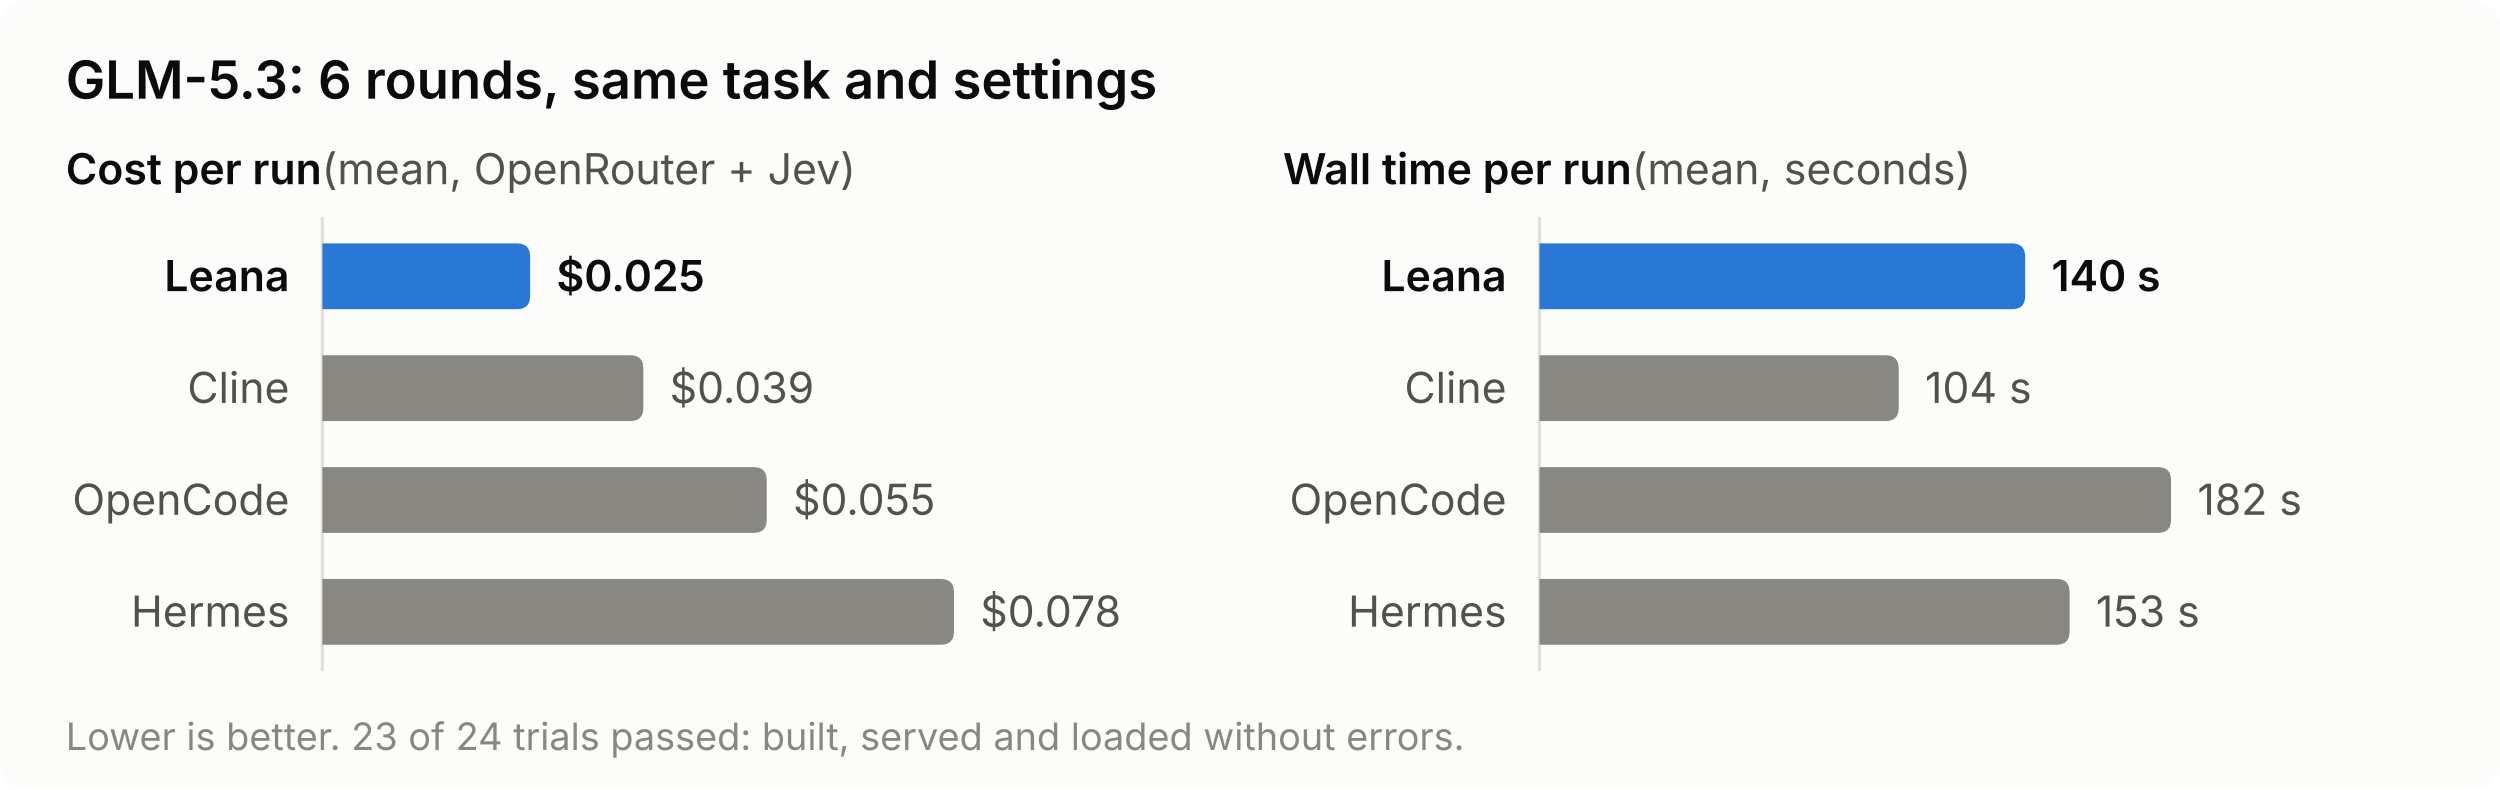
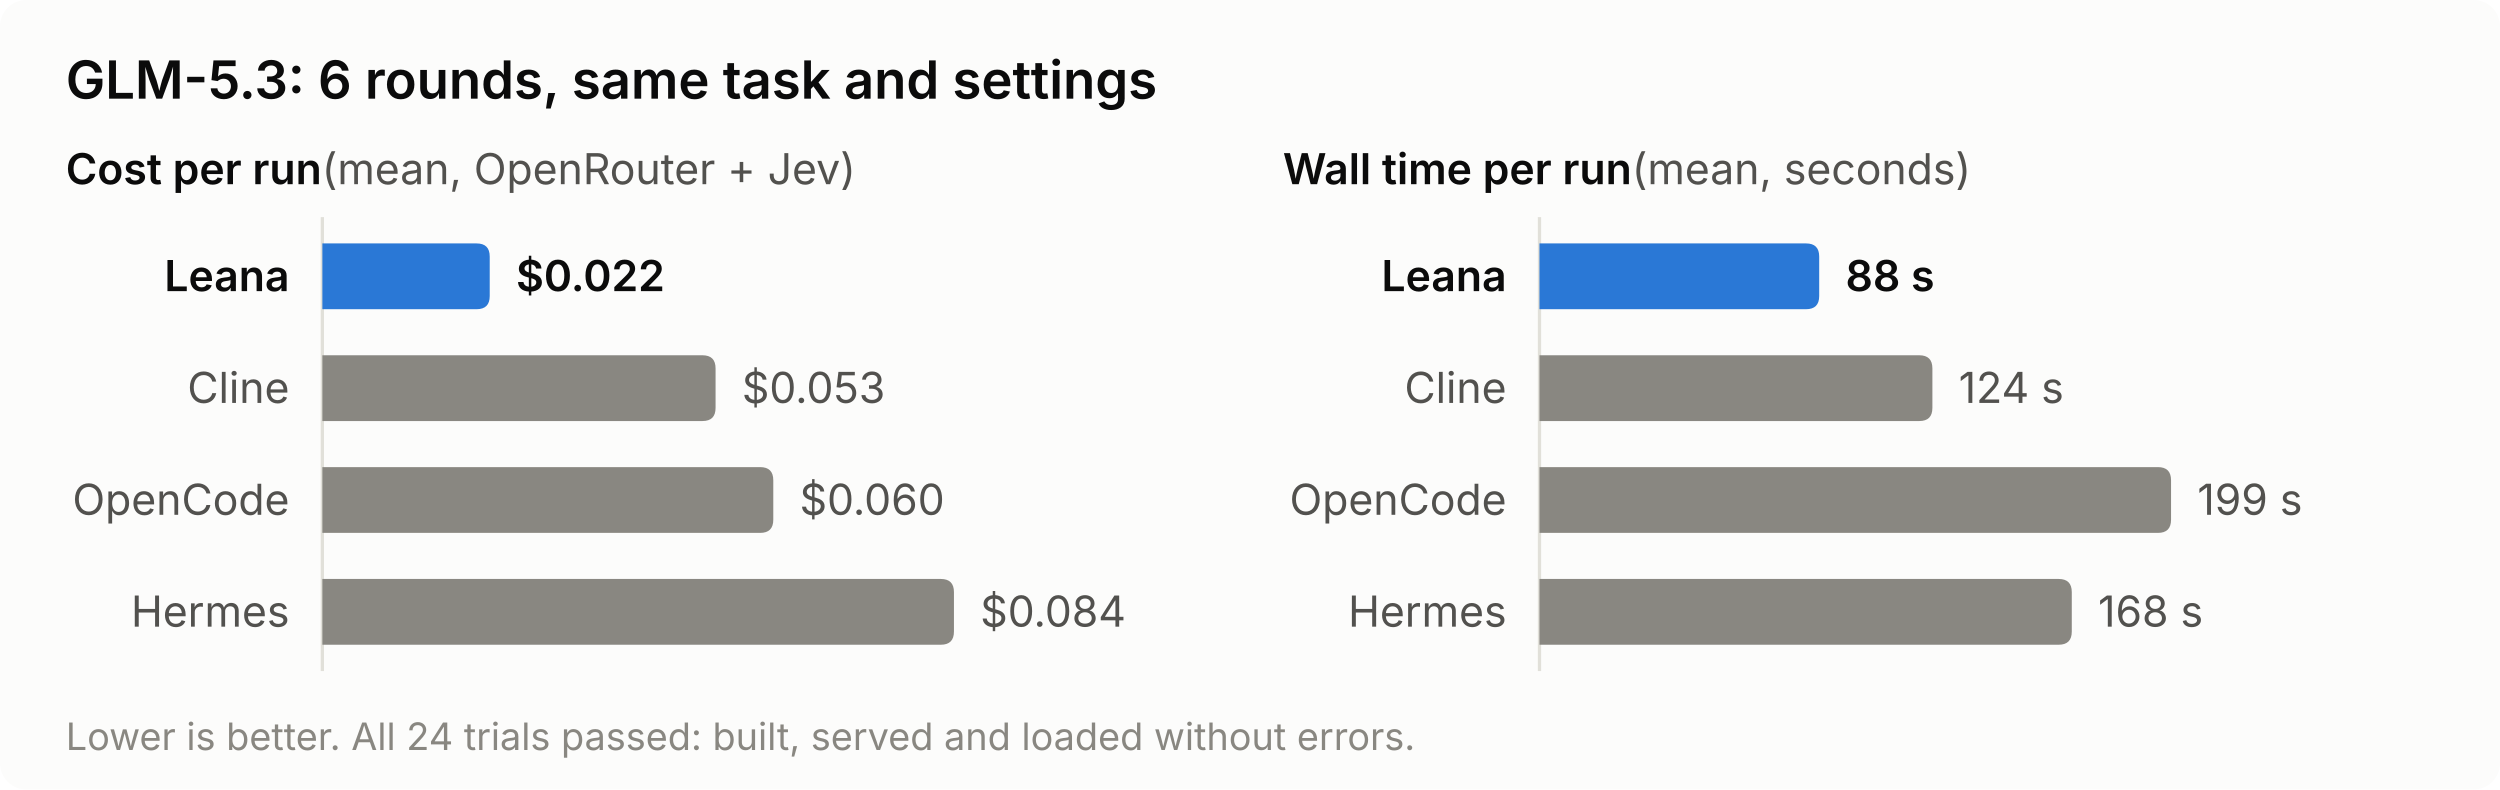
- <svg xmlns="http://www.w3.org/2000/svg" width="760" height="240" viewBox="0 0 760 240" role="img" aria-label="GLM-5.3: mean cost and wall time per run. Leana $0.025, 140 s; Cline $0.039, 104 s; OpenCode $0.055, 182 s; Hermes $0.078, 153 s">
+ <svg xmlns="http://www.w3.org/2000/svg" width="760" height="240" viewBox="0 0 760 240" role="img" aria-label="GLM-5.3: mean cost and wall time per run. Leana $0.022, 88 s; Cline $0.053, 124 s; OpenCode $0.060, 199 s; Hermes $0.084, 168 s">
  <rect width="760" height="240" rx="8" fill="#fcfcfb" />
  <text x="20" y="30" font-family="system-ui, -apple-system, &quot;Segoe UI&quot;, sans-serif" font-size="16" font-weight="600" fill="#0b0b0b">GLM-5.3: 6 rounds, same task and settings</text>
  <text x="20" y="56" font-family="system-ui, -apple-system, &quot;Segoe UI&quot;, sans-serif" font-size="13" font-weight="600" fill="#0b0b0b">Cost per run<tspan font-weight="400" fill="#52514e"> (mean, OpenRouter + Jev)</tspan>
  </text>
  <line x1="98" y1="66" x2="98" y2="204" stroke="#e1e0d9" stroke-width="1" />
  <text x="88" y="88.5" text-anchor="end" font-family="system-ui, -apple-system, &quot;Segoe UI&quot;, sans-serif" font-size="13" font-weight="600" fill="#0b0b0b">Leana</text>
-   <path d="M98 74 H157.157 Q161.157 74 161.157 78 V90 Q161.157 94 157.157 94 H98 Z" fill="#2a78d6" />
-   <text x="169.157" y="88.5" font-family="system-ui, -apple-system, &quot;Segoe UI&quot;, sans-serif" font-size="13" font-weight="600" fill="#0b0b0b" style="font-variant-numeric: tabular-nums">$0.025</text>
+   <path d="M98 74 H144.876 Q148.876 74 148.876 78 V90 Q148.876 94 144.876 94 H98 Z" fill="#2a78d6" />
+   <text x="156.876" y="88.5" font-family="system-ui, -apple-system, &quot;Segoe UI&quot;, sans-serif" font-size="13" font-weight="600" fill="#0b0b0b" style="font-variant-numeric: tabular-nums">$0.022</text>
  <text x="88" y="122.5" text-anchor="end" font-family="system-ui, -apple-system, &quot;Segoe UI&quot;, sans-serif" font-size="13" font-weight="400" fill="#52514e">Cline</text>
-   <path d="M98 108 H191.576 Q195.576 108 195.576 112 V124 Q195.576 128 191.576 128 H98 Z" fill="#898781" />
-   <text x="203.576" y="122.5" font-family="system-ui, -apple-system, &quot;Segoe UI&quot;, sans-serif" font-size="13" font-weight="400" fill="#52514e" style="font-variant-numeric: tabular-nums">$0.039</text>
+   <path d="M98 108 H213.535 Q217.535 108 217.535 112 V124 Q217.535 128 213.535 128 H98 Z" fill="#898781" />
+   <text x="225.535" y="122.5" font-family="system-ui, -apple-system, &quot;Segoe UI&quot;, sans-serif" font-size="13" font-weight="400" fill="#52514e" style="font-variant-numeric: tabular-nums">$0.053</text>
  <text x="88" y="156.5" text-anchor="end" font-family="system-ui, -apple-system, &quot;Segoe UI&quot;, sans-serif" font-size="13" font-weight="400" fill="#52514e">OpenCode</text>
-   <path d="M98 142 H229.091 Q233.091 142 233.091 146 V158 Q233.091 162 229.091 162 H98 Z" fill="#898781" />
-   <text x="241.091" y="156.5" font-family="system-ui, -apple-system, &quot;Segoe UI&quot;, sans-serif" font-size="13" font-weight="400" fill="#52514e" style="font-variant-numeric: tabular-nums">$0.055</text>
+   <path d="M98 142 H231.08 Q235.08 142 235.08 146 V158 Q235.08 162 231.08 162 H98 Z" fill="#898781" />
+   <text x="243.08" y="156.5" font-family="system-ui, -apple-system, &quot;Segoe UI&quot;, sans-serif" font-size="13" font-weight="400" fill="#52514e" style="font-variant-numeric: tabular-nums">$0.060</text>
  <text x="88" y="190.5" text-anchor="end" font-family="system-ui, -apple-system, &quot;Segoe UI&quot;, sans-serif" font-size="13" font-weight="400" fill="#52514e">Hermes</text>
  <path d="M98 176 H286 Q290 176 290 180 V192 Q290 196 286 196 H98 Z" fill="#898781" />
-   <text x="298" y="190.5" font-family="system-ui, -apple-system, &quot;Segoe UI&quot;, sans-serif" font-size="13" font-weight="400" fill="#52514e" style="font-variant-numeric: tabular-nums">$0.078</text>
+   <text x="298" y="190.5" font-family="system-ui, -apple-system, &quot;Segoe UI&quot;, sans-serif" font-size="13" font-weight="400" fill="#52514e" style="font-variant-numeric: tabular-nums">$0.084</text>
  <text x="390" y="56" font-family="system-ui, -apple-system, &quot;Segoe UI&quot;, sans-serif" font-size="13" font-weight="600" fill="#0b0b0b">Wall time per run<tspan font-weight="400" fill="#52514e"> (mean, seconds)</tspan>
  </text>
  <line x1="468" y1="66" x2="468" y2="204" stroke="#e1e0d9" stroke-width="1" />
  <text x="458" y="88.5" text-anchor="end" font-family="system-ui, -apple-system, &quot;Segoe UI&quot;, sans-serif" font-size="13" font-weight="600" fill="#0b0b0b">Leana</text>
-   <path d="M468 74 H611.646 Q615.646 74 615.646 78 V90 Q615.646 94 611.646 94 H468 Z" fill="#2a78d6" />
-   <text x="623.646" y="88.5" font-family="system-ui, -apple-system, &quot;Segoe UI&quot;, sans-serif" font-size="13" font-weight="600" fill="#0b0b0b" style="font-variant-numeric: tabular-nums">140 s</text>
+   <path d="M468 74 H549.036 Q553.036 74 553.036 78 V90 Q553.036 94 549.036 94 H468 Z" fill="#2a78d6" />
+   <text x="561.036" y="88.5" font-family="system-ui, -apple-system, &quot;Segoe UI&quot;, sans-serif" font-size="13" font-weight="600" fill="#0b0b0b" style="font-variant-numeric: tabular-nums">88 s</text>
  <text x="458" y="122.5" text-anchor="end" font-family="system-ui, -apple-system, &quot;Segoe UI&quot;, sans-serif" font-size="13" font-weight="400" fill="#52514e">Cline</text>
-   <path d="M468 108 H573.206 Q577.206 108 577.206 112 V124 Q577.206 128 573.206 128 H468 Z" fill="#898781" />
-   <text x="585.206" y="122.5" font-family="system-ui, -apple-system, &quot;Segoe UI&quot;, sans-serif" font-size="13" font-weight="400" fill="#52514e" style="font-variant-numeric: tabular-nums">104 s</text>
+   <path d="M468 108 H583.448 Q587.448 108 587.448 112 V124 Q587.448 128 583.448 128 H468 Z" fill="#898781" />
+   <text x="595.448" y="122.5" font-family="system-ui, -apple-system, &quot;Segoe UI&quot;, sans-serif" font-size="13" font-weight="400" fill="#52514e" style="font-variant-numeric: tabular-nums">124 s</text>
  <text x="458" y="156.5" text-anchor="end" font-family="system-ui, -apple-system, &quot;Segoe UI&quot;, sans-serif" font-size="13" font-weight="400" fill="#52514e">OpenCode</text>
  <path d="M468 142 H656 Q660 142 660 146 V158 Q660 162 656 162 H468 Z" fill="#898781" />
-   <text x="668" y="156.5" font-family="system-ui, -apple-system, &quot;Segoe UI&quot;, sans-serif" font-size="13" font-weight="400" fill="#52514e" style="font-variant-numeric: tabular-nums">182 s</text>
+   <text x="668" y="156.5" font-family="system-ui, -apple-system, &quot;Segoe UI&quot;, sans-serif" font-size="13" font-weight="400" fill="#52514e" style="font-variant-numeric: tabular-nums">199 s</text>
  <text x="458" y="190.5" text-anchor="end" font-family="system-ui, -apple-system, &quot;Segoe UI&quot;, sans-serif" font-size="13" font-weight="400" fill="#52514e">Hermes</text>
-   <path d="M468 176 H625.158 Q629.158 176 629.158 180 V192 Q629.158 196 625.158 196 H468 Z" fill="#898781" />
-   <text x="637.158" y="190.5" font-family="system-ui, -apple-system, &quot;Segoe UI&quot;, sans-serif" font-size="13" font-weight="400" fill="#52514e" style="font-variant-numeric: tabular-nums">153 s</text>
-   <text x="20" y="228" font-family="system-ui, -apple-system, &quot;Segoe UI&quot;, sans-serif" font-size="11.5" fill="#898781">Lower is better. 23 of 24 trials passed: built, served and loaded without errors.</text>
+   <path d="M468 176 H625.821 Q629.821 176 629.821 180 V192 Q629.821 196 625.821 196 H468 Z" fill="#898781" />
+   <text x="637.821" y="190.5" font-family="system-ui, -apple-system, &quot;Segoe UI&quot;, sans-serif" font-size="13" font-weight="400" fill="#52514e" style="font-variant-numeric: tabular-nums">168 s</text>
+   <text x="20" y="228" font-family="system-ui, -apple-system, &quot;Segoe UI&quot;, sans-serif" font-size="11.5" fill="#898781">Lower is better. All 24 trials passed: built, served and loaded without errors.</text>
</svg>
